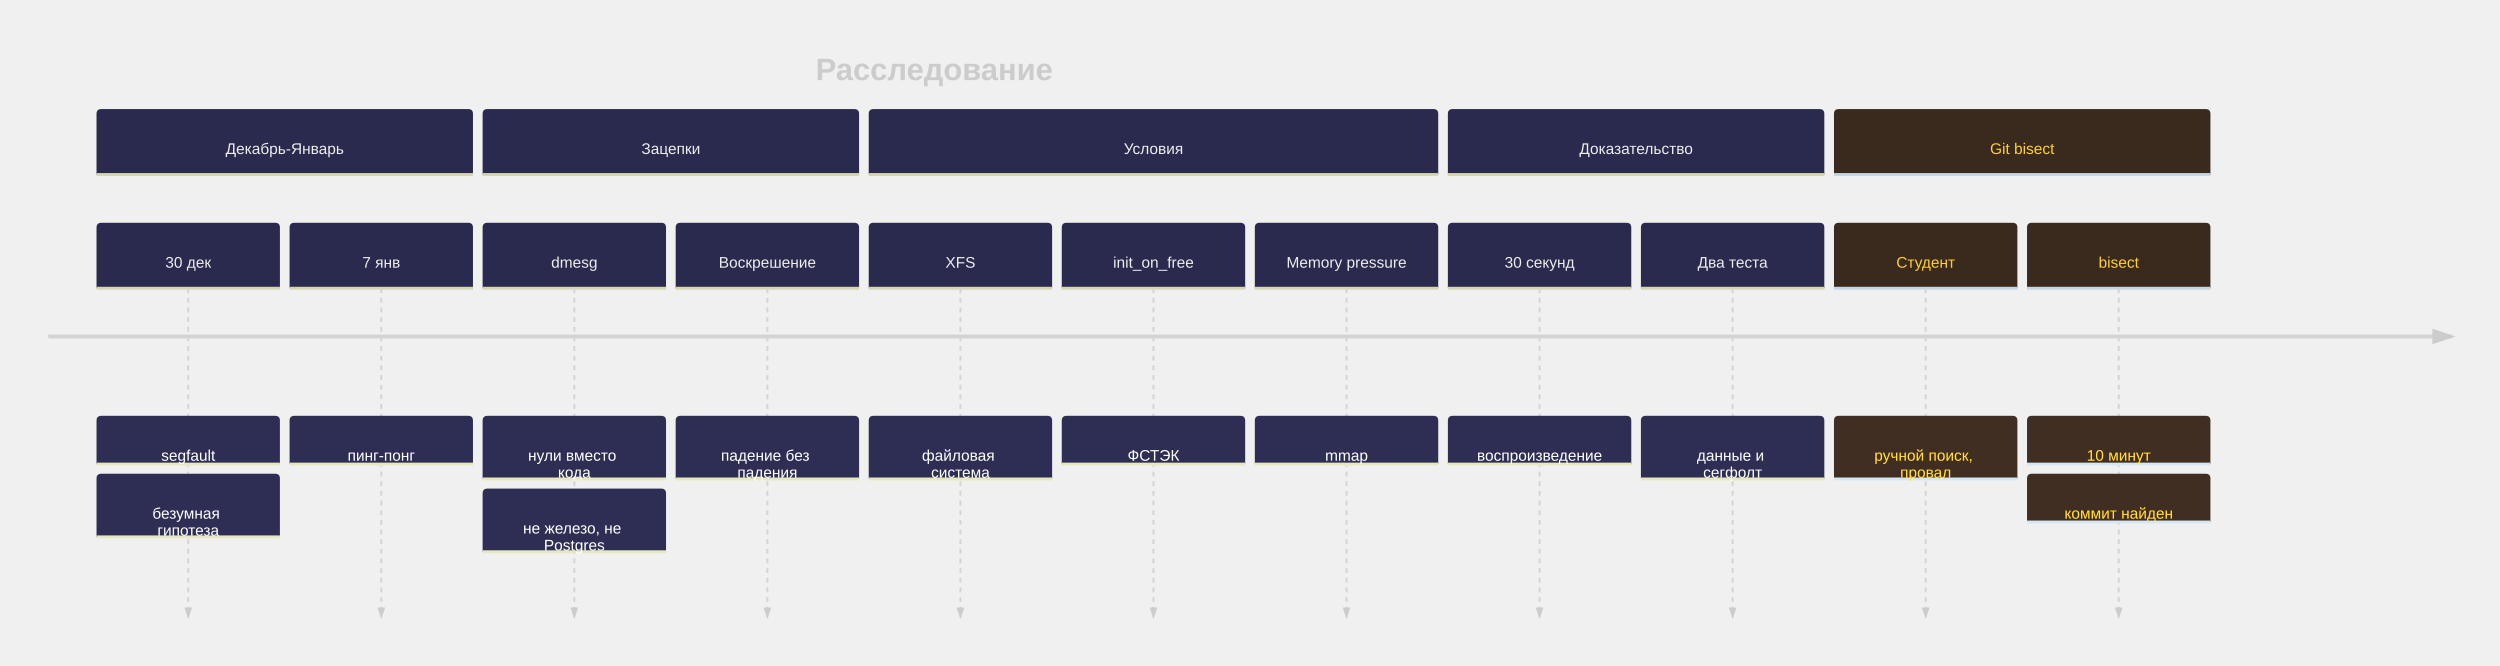
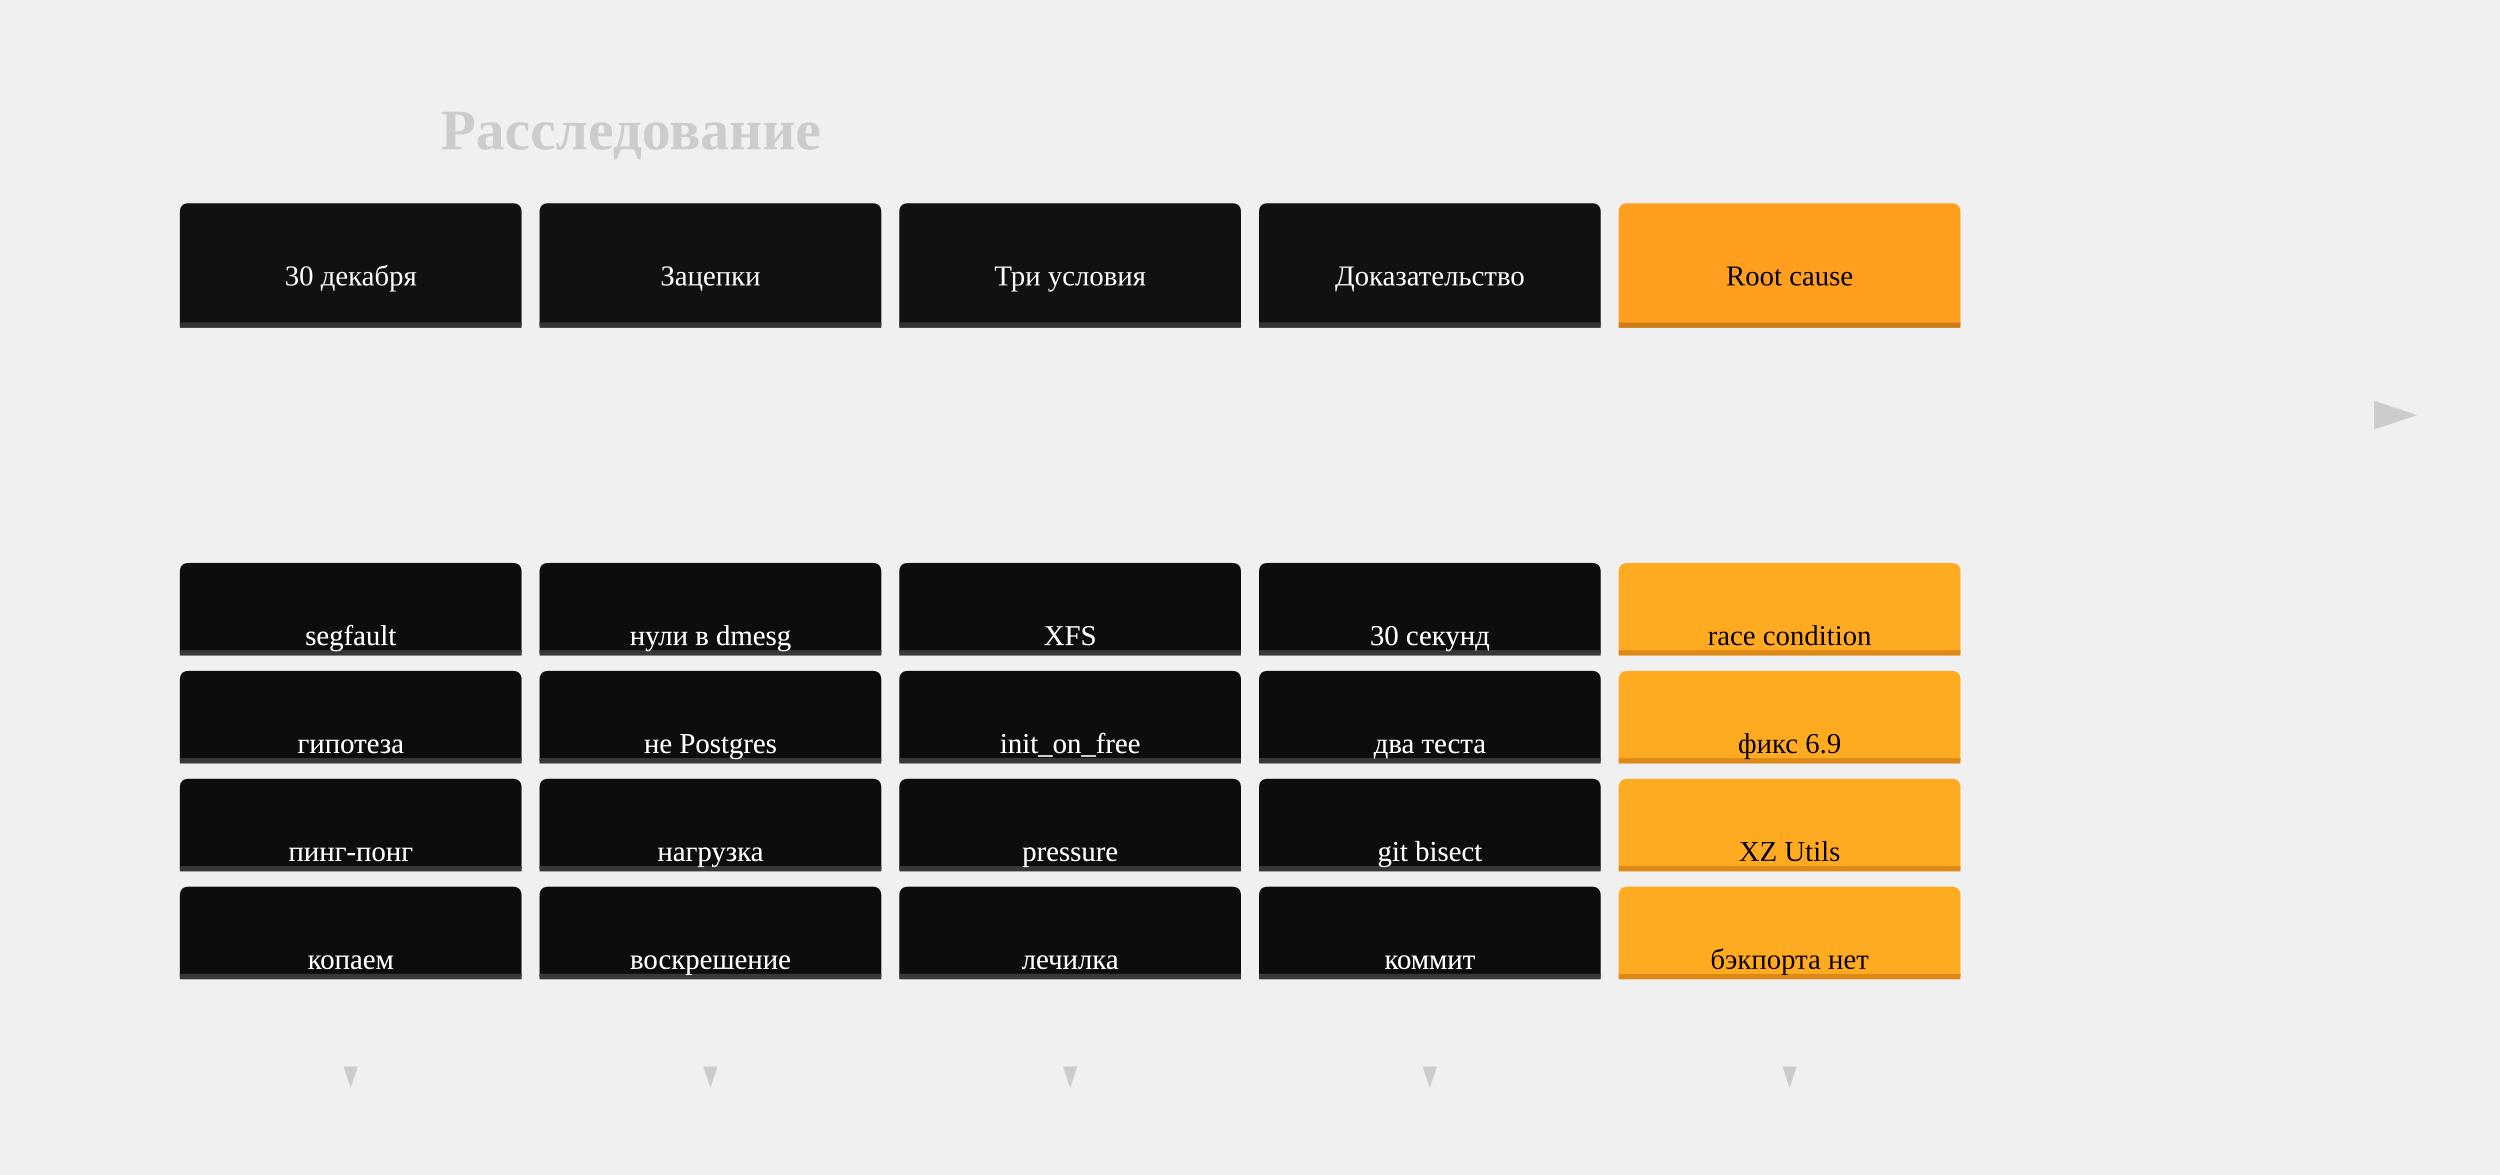
- <svg xmlns="http://www.w3.org/2000/svg" id="my-svg" width="100%" style="max-width: 2590px; background-color: transparent;" viewBox="100 -63 2590 689.4" role="graphics-document document" aria-roledescription="timeline">
-   <style>#my-svg{font-family:"trebuchet ms",verdana,arial,sans-serif;font-size:16px;fill:#ccc;}@keyframes edge-animation-frame{from{stroke-dashoffset:0;}}@keyframes dash{to{stroke-dashoffset:0;}}#my-svg .edge-animation-slow{stroke-dasharray:9,5!important;stroke-dashoffset:900;animation:dash 50s linear infinite;stroke-linecap:round;}#my-svg .edge-animation-fast{stroke-dasharray:9,5!important;stroke-dashoffset:900;animation:dash 20s linear infinite;stroke-linecap:round;}#my-svg .error-icon{fill:#a44141;}#my-svg .error-text{fill:#ddd;stroke:#ddd;}#my-svg .edge-thickness-normal{stroke-width:1px;}#my-svg .edge-thickness-thick{stroke-width:3.5px;}#my-svg .edge-pattern-solid{stroke-dasharray:0;}#my-svg .edge-thickness-invisible{stroke-width:0;fill:none;}#my-svg .edge-pattern-dashed{stroke-dasharray:3;}#my-svg .edge-pattern-dotted{stroke-dasharray:2;}#my-svg .marker{fill:lightgrey;stroke:lightgrey;}#my-svg .marker.cross{stroke:lightgrey;}#my-svg svg{font-family:"trebuchet ms",verdana,arial,sans-serif;font-size:16px;}#my-svg p{margin:0;}#my-svg .edge{stroke-width:3;}#my-svg .section--1 rect,#my-svg .section--1 path,#my-svg .section--1 circle,#my-svg .section--1 path{fill:#2a2a4e;}#my-svg .section--1 text{fill:#eee;}#my-svg .node-icon--1{font-size:40px;color:#eee;}#my-svg .section-edge--1{stroke:#2a2a4e;}#my-svg .edge-depth--1{stroke-width:17;}#my-svg .section--1 line{stroke:#d5d5b1;stroke-width:3;}#my-svg .lineWrapper line{stroke:#eee;}#my-svg .disabled,#my-svg .disabled circle,#my-svg .disabled text{fill:lightgray;}#my-svg .disabled text{fill:#efefef;}#my-svg .section-0 rect,#my-svg .section-0 path,#my-svg .section-0 circle,#my-svg .section-0 path{fill:#2a2a4e;}#my-svg .section-0 text{fill:#eee;}#my-svg .node-icon-0{font-size:40px;color:#eee;}#my-svg .section-edge-0{stroke:#2a2a4e;}#my-svg .edge-depth-0{stroke-width:14;}#my-svg .section-0 line{stroke:#d5d5b1;stroke-width:3;}#my-svg .lineWrapper line{stroke:#eee;}#my-svg .disabled,#my-svg .disabled circle,#my-svg .disabled text{fill:lightgray;}#my-svg .disabled text{fill:#efefef;}#my-svg .section-1 rect,#my-svg .section-1 path,#my-svg .section-1 circle,#my-svg .section-1 path{fill:#2a2a4e;}#my-svg .section-1 text{fill:#eee;}#my-svg .node-icon-1{font-size:40px;color:#eee;}#my-svg .section-edge-1{stroke:#2a2a4e;}#my-svg .edge-depth-1{stroke-width:11;}#my-svg .section-1 line{stroke:#d5d5b1;stroke-width:3;}#my-svg .lineWrapper line{stroke:#eee;}#my-svg .disabled,#my-svg .disabled circle,#my-svg .disabled text{fill:lightgray;}#my-svg .disabled text{fill:#efefef;}#my-svg .section-2 rect,#my-svg .section-2 path,#my-svg .section-2 circle,#my-svg .section-2 path{fill:#2a2a4e;}#my-svg .section-2 text{fill:#eee;}#my-svg .node-icon-2{font-size:40px;color:#eee;}#my-svg .section-edge-2{stroke:#2a2a4e;}#my-svg .edge-depth-2{stroke-width:8;}#my-svg .section-2 line{stroke:#d5d5b1;stroke-width:3;}#my-svg .lineWrapper line{stroke:#eee;}#my-svg .disabled,#my-svg .disabled circle,#my-svg .disabled text{fill:lightgray;}#my-svg .disabled text{fill:#efefef;}#my-svg .section-3 rect,#my-svg .section-3 path,#my-svg .section-3 circle,#my-svg .section-3 path{fill:#3a2a1e;}#my-svg .section-3 text{fill:#FFD02F;}#my-svg .node-icon-3{font-size:40px;color:#FFD02F;}#my-svg .section-edge-3{stroke:#3a2a1e;}#my-svg .edge-depth-3{stroke-width:5;}#my-svg .section-3 line{stroke:#c5d5e1;stroke-width:3;}#my-svg .lineWrapper line{stroke:#FFD02F;}#my-svg .disabled,#my-svg .disabled circle,#my-svg .disabled text{fill:lightgray;}#my-svg .disabled text{fill:#efefef;}#my-svg .section-4 rect,#my-svg .section-4 path,#my-svg .section-4 circle,#my-svg .section-4 path{fill:#6e0a0a;}#my-svg .section-4 text{fill:lightgrey;}#my-svg .node-icon-4{font-size:40px;color:lightgrey;}#my-svg .section-edge-4{stroke:#6e0a0a;}#my-svg .edge-depth-4{stroke-width:2;}#my-svg .section-4 line{stroke:#91f5f5;stroke-width:3;}#my-svg .lineWrapper line{stroke:lightgrey;}#my-svg .disabled,#my-svg .disabled circle,#my-svg .disabled text{fill:lightgray;}#my-svg .disabled text{fill:#efefef;}#my-svg .section-5 rect,#my-svg .section-5 path,#my-svg .section-5 circle,#my-svg .section-5 path{fill:#3b0048;}#my-svg .section-5 text{fill:lightgrey;}#my-svg .node-icon-5{font-size:40px;color:lightgrey;}#my-svg .section-edge-5{stroke:#3b0048;}#my-svg .edge-depth-5{stroke-width:-1;}#my-svg .section-5 line{stroke:#c4ffb7;stroke-width:3;}#my-svg .lineWrapper line{stroke:lightgrey;}#my-svg .disabled,#my-svg .disabled circle,#my-svg .disabled text{fill:lightgray;}#my-svg .disabled text{fill:#efefef;}#my-svg .section-6 rect,#my-svg .section-6 path,#my-svg .section-6 circle,#my-svg .section-6 path{fill:#995a01;}#my-svg .section-6 text{fill:lightgrey;}#my-svg .node-icon-6{font-size:40px;color:lightgrey;}#my-svg .section-edge-6{stroke:#995a01;}#my-svg .edge-depth-6{stroke-width:-4;}#my-svg .section-6 line{stroke:#66a5fe;stroke-width:3;}#my-svg .lineWrapper line{stroke:lightgrey;}#my-svg .disabled,#my-svg .disabled circle,#my-svg .disabled text{fill:lightgray;}#my-svg .disabled text{fill:#efefef;}#my-svg .section-7 rect,#my-svg .section-7 path,#my-svg .section-7 circle,#my-svg .section-7 path{fill:#154706;}#my-svg .section-7 text{fill:lightgrey;}#my-svg .node-icon-7{font-size:40px;color:lightgrey;}#my-svg .section-edge-7{stroke:#154706;}#my-svg .edge-depth-7{stroke-width:-7;}#my-svg .section-7 line{stroke:#eab8f9;stroke-width:3;}#my-svg .lineWrapper line{stroke:lightgrey;}#my-svg .disabled,#my-svg .disabled circle,#my-svg .disabled text{fill:lightgray;}#my-svg .disabled text{fill:#efefef;}#my-svg .section-8 rect,#my-svg .section-8 path,#my-svg .section-8 circle,#my-svg .section-8 path{fill:#161722;}#my-svg .section-8 text{fill:lightgrey;}#my-svg .node-icon-8{font-size:40px;color:lightgrey;}#my-svg .section-edge-8{stroke:#161722;}#my-svg .edge-depth-8{stroke-width:-10;}#my-svg .section-8 line{stroke:#e9e8dd;stroke-width:3;}#my-svg .lineWrapper line{stroke:lightgrey;}#my-svg .disabled,#my-svg .disabled circle,#my-svg .disabled text{fill:lightgray;}#my-svg .disabled text{fill:#efefef;}#my-svg .section-9 rect,#my-svg .section-9 path,#my-svg .section-9 circle,#my-svg .section-9 path{fill:#00296f;}#my-svg .section-9 text{fill:lightgrey;}#my-svg .node-icon-9{font-size:40px;color:lightgrey;}#my-svg .section-edge-9{stroke:#00296f;}#my-svg .edge-depth-9{stroke-width:-13;}#my-svg .section-9 line{stroke:#ffd690;stroke-width:3;}#my-svg .lineWrapper line{stroke:lightgrey;}#my-svg .disabled,#my-svg .disabled circle,#my-svg .disabled text{fill:lightgray;}#my-svg .disabled text{fill:#efefef;}#my-svg .section-10 rect,#my-svg .section-10 path,#my-svg .section-10 circle,#my-svg .section-10 path{fill:#01629c;}#my-svg .section-10 text{fill:lightgrey;}#my-svg .node-icon-10{font-size:40px;color:lightgrey;}#my-svg .section-edge-10{stroke:#01629c;}#my-svg .edge-depth-10{stroke-width:-16;}#my-svg .section-10 line{stroke:#fe9d63;stroke-width:3;}#my-svg .lineWrapper line{stroke:lightgrey;}#my-svg .disabled,#my-svg .disabled circle,#my-svg .disabled text{fill:lightgray;}#my-svg .disabled text{fill:#efefef;}#my-svg .section-root rect,#my-svg .section-root path,#my-svg .section-root circle{fill:hsl(180, 1.587%, 48.353%);}#my-svg .section-root text{fill:#2c2c2c;}#my-svg .icon-container{height:100%;display:flex;justify-content:center;align-items:center;}#my-svg .edge{fill:none;}#my-svg .eventWrapper{filter:brightness(120%);}#my-svg :root{--mermaid-font-family:"trebuchet ms",verdana,arial,sans-serif;}</style>
+ <svg xmlns="http://www.w3.org/2000/svg" id="my-svg" width="100%" style="max-width: 1390px; background-color: transparent;" viewBox="100 -63 1390 653" role="graphics-document document" aria-roledescription="timeline">
+   <style>#my-svg{font-size:16px;fill:#ccc;}@keyframes edge-animation-frame{from{stroke-dashoffset:0;}}@keyframes dash{to{stroke-dashoffset:0;}}#my-svg .edge-animation-slow{stroke-dasharray:9,5!important;stroke-dashoffset:900;animation:dash 50s linear infinite;stroke-linecap:round;}#my-svg .edge-animation-fast{stroke-dasharray:9,5!important;stroke-dashoffset:900;animation:dash 20s linear infinite;stroke-linecap:round;}#my-svg .error-icon{fill:#a44141;}#my-svg .error-text{fill:#ddd;stroke:#ddd;}#my-svg .edge-thickness-normal{stroke-width:1px;}#my-svg .edge-thickness-thick{stroke-width:3.5px;}#my-svg .edge-pattern-solid{stroke-dasharray:0;}#my-svg .edge-thickness-invisible{stroke-width:0;fill:none;}#my-svg .edge-pattern-dashed{stroke-dasharray:3;}#my-svg .edge-pattern-dotted{stroke-dasharray:2;}#my-svg .marker{fill:#333;stroke:#333;}#my-svg .marker.cross{stroke:#333;}#my-svg svg{font-size:16px;}#my-svg p{margin:0;}#my-svg .edge{stroke-width:3;}#my-svg .section--1 rect,#my-svg .section--1 path,#my-svg .section--1 circle,#my-svg .section--1 path{fill:#111111;}#my-svg .section--1 text{fill:#fff;}#my-svg .node-icon--1{font-size:40px;color:#fff;}#my-svg .section-edge--1{stroke:#111111;}#my-svg .edge-depth--1{stroke-width:17;}#my-svg .section--1 line{stroke:#333;stroke-width:3;}#my-svg .lineWrapper line{stroke:#fff;}#my-svg .disabled,#my-svg .disabled circle,#my-svg .disabled text{fill:lightgray;}#my-svg .disabled text{fill:#efefef;}#my-svg .section-0 rect,#my-svg .section-0 path,#my-svg .section-0 circle,#my-svg .section-0 path{fill:#111111;}#my-svg .section-0 text{fill:#fff;}#my-svg .node-icon-0{font-size:40px;color:#fff;}#my-svg .section-edge-0{stroke:#111111;}#my-svg .edge-depth-0{stroke-width:14;}#my-svg .section-0 line{stroke:#333;stroke-width:3;}#my-svg .lineWrapper line{stroke:#fff;}#my-svg .disabled,#my-svg .disabled circle,#my-svg .disabled text{fill:lightgray;}#my-svg .disabled text{fill:#efefef;}#my-svg .section-1 rect,#my-svg .section-1 path,#my-svg .section-1 circle,#my-svg .section-1 path{fill:#111111;}#my-svg .section-1 text{fill:#fff;}#my-svg .node-icon-1{font-size:40px;color:#fff;}#my-svg .section-edge-1{stroke:#111111;}#my-svg .edge-depth-1{stroke-width:11;}#my-svg .section-1 line{stroke:#333;stroke-width:3;}#my-svg .lineWrapper line{stroke:#fff;}#my-svg .disabled,#my-svg .disabled circle,#my-svg .disabled text{fill:lightgray;}#my-svg .disabled text{fill:#efefef;}#my-svg .section-2 rect,#my-svg .section-2 path,#my-svg .section-2 circle,#my-svg .section-2 path{fill:#111111;}#my-svg .section-2 text{fill:#fff;}#my-svg .node-icon-2{font-size:40px;color:#fff;}#my-svg .section-edge-2{stroke:#111111;}#my-svg .edge-depth-2{stroke-width:8;}#my-svg .section-2 line{stroke:#333;stroke-width:3;}#my-svg .lineWrapper line{stroke:#fff;}#my-svg .disabled,#my-svg .disabled circle,#my-svg .disabled text{fill:lightgray;}#my-svg .disabled text{fill:#efefef;}#my-svg .section-3 rect,#my-svg .section-3 path,#my-svg .section-3 circle,#my-svg .section-3 path{fill:#ff9e1f;}#my-svg .section-3 text{fill:#000;}#my-svg .node-icon-3{font-size:40px;color:#000;}#my-svg .section-edge-3{stroke:#ff9e1f;}#my-svg .edge-depth-3{stroke-width:5;}#my-svg .section-3 line{stroke:#cc7e19;stroke-width:3;}#my-svg .lineWrapper line{stroke:#000;}#my-svg .disabled,#my-svg .disabled circle,#my-svg .disabled text{fill:lightgray;}#my-svg .disabled text{fill:#efefef;}#my-svg .section-4 rect,#my-svg .section-4 path,#my-svg .section-4 circle,#my-svg .section-4 path{fill:transparent;}#my-svg .section-4 text{fill:transparent;}#my-svg .node-icon-4{font-size:40px;color:transparent;}#my-svg .section-edge-4{stroke:transparent;}#my-svg .edge-depth-4{stroke-width:2;}#my-svg .section-4 line{stroke:rgba(255, 255, 255, 0);stroke-width:3;}#my-svg .lineWrapper line{stroke:transparent;}#my-svg .disabled,#my-svg .disabled circle,#my-svg .disabled text{fill:lightgray;}#my-svg .disabled text{fill:#efefef;}#my-svg .section-5 rect,#my-svg .section-5 path,#my-svg .section-5 circle,#my-svg .section-5 path{fill:transparent;}#my-svg .section-5 text{fill:transparent;}#my-svg .node-icon-5{font-size:40px;color:transparent;}#my-svg .section-edge-5{stroke:transparent;}#my-svg .edge-depth-5{stroke-width:-1;}#my-svg .section-5 line{stroke:rgba(255, 255, 255, 0);stroke-width:3;}#my-svg .lineWrapper line{stroke:transparent;}#my-svg .disabled,#my-svg .disabled circle,#my-svg .disabled text{fill:lightgray;}#my-svg .disabled text{fill:#efefef;}#my-svg .section-6 rect,#my-svg .section-6 path,#my-svg .section-6 circle,#my-svg .section-6 path{fill:transparent;}#my-svg .section-6 text{fill:transparent;}#my-svg .node-icon-6{font-size:40px;color:transparent;}#my-svg .section-edge-6{stroke:transparent;}#my-svg .edge-depth-6{stroke-width:-4;}#my-svg .section-6 line{stroke:rgba(255, 255, 255, 0);stroke-width:3;}#my-svg .lineWrapper line{stroke:transparent;}#my-svg .disabled,#my-svg .disabled circle,#my-svg .disabled text{fill:lightgray;}#my-svg .disabled text{fill:#efefef;}#my-svg .section-7 rect,#my-svg .section-7 path,#my-svg .section-7 circle,#my-svg .section-7 path{fill:transparent;}#my-svg .section-7 text{fill:transparent;}#my-svg .node-icon-7{font-size:40px;color:transparent;}#my-svg .section-edge-7{stroke:transparent;}#my-svg .edge-depth-7{stroke-width:-7;}#my-svg .section-7 line{stroke:rgba(255, 255, 255, 0);stroke-width:3;}#my-svg .lineWrapper line{stroke:transparent;}#my-svg .disabled,#my-svg .disabled circle,#my-svg .disabled text{fill:lightgray;}#my-svg .disabled text{fill:#efefef;}#my-svg .section-8 rect,#my-svg .section-8 path,#my-svg .section-8 circle,#my-svg .section-8 path{fill:transparent;}#my-svg .section-8 text{fill:transparent;}#my-svg .node-icon-8{font-size:40px;color:transparent;}#my-svg .section-edge-8{stroke:transparent;}#my-svg .edge-depth-8{stroke-width:-10;}#my-svg .section-8 line{stroke:rgba(255, 255, 255, 0);stroke-width:3;}#my-svg .lineWrapper line{stroke:transparent;}#my-svg .disabled,#my-svg .disabled circle,#my-svg .disabled text{fill:lightgray;}#my-svg .disabled text{fill:#efefef;}#my-svg .section-9 rect,#my-svg .section-9 path,#my-svg .section-9 circle,#my-svg .section-9 path{fill:transparent;}#my-svg .section-9 text{fill:transparent;}#my-svg .node-icon-9{font-size:40px;color:transparent;}#my-svg .section-edge-9{stroke:transparent;}#my-svg .edge-depth-9{stroke-width:-13;}#my-svg .section-9 line{stroke:rgba(255, 255, 255, 0);stroke-width:3;}#my-svg .lineWrapper line{stroke:transparent;}#my-svg .disabled,#my-svg .disabled circle,#my-svg .disabled text{fill:lightgray;}#my-svg .disabled text{fill:#efefef;}#my-svg .section-10 rect,#my-svg .section-10 path,#my-svg .section-10 circle,#my-svg .section-10 path{fill:transparent;}#my-svg .section-10 text{fill:transparent;}#my-svg .node-icon-10{font-size:40px;color:transparent;}#my-svg .section-edge-10{stroke:transparent;}#my-svg .edge-depth-10{stroke-width:-16;}#my-svg .section-10 line{stroke:rgba(255, 255, 255, 0);stroke-width:3;}#my-svg .lineWrapper line{stroke:transparent;}#my-svg .disabled,#my-svg .disabled circle,#my-svg .disabled text{fill:lightgray;}#my-svg .disabled text{fill:#efefef;}#my-svg .section-root rect,#my-svg .section-root path,#my-svg .section-root circle{fill:hsl(180, 1.587%, 48.353%);}#my-svg .section-root text{fill:#2c2c2c;}#my-svg .icon-container{height:100%;display:flex;justify-content:center;align-items:center;}#my-svg .edge{fill:none;}#my-svg .eventWrapper{filter:brightness(120%);}#my-svg :root{--mermaid-font-family:"trebuchet ms",verdana,arial,sans-serif;}</style>
  <g />
  <g />
  <defs>
    <marker id="arrowhead" refX="5" refY="2" markerWidth="6" markerHeight="4" orient="auto">
      <path d="M 0,0 V 4 L6,2 Z" />
    </marker>
  </defs>
-   <g transform="translate(200, 50)">
-     <g class="timeline-node section--1">
-       <g>
-         <path id="node-undefined" class="node-bkg node-undefined" d="M0 62.8 v-57.8 q0,-5 5,-5 h380 q5,0 5,5 v62.8 H0 Z" />
-         <line class="node-line--1" x1="0" y1="67.8" x2="390" y2="67.8" />
-       </g>
-       <g transform="translate(195, 10)">
-         <text dy="1em" alignment-baseline="middle" dominant-baseline="middle" text-anchor="middle">
-           <tspan x="0" dy="1em">Декабрь-Январь</tspan>
-         </text>
-       </g>
-     </g>
-   </g>
-   <g class="taskWrapper" transform="translate(200, 167.8)">
+   <g class="taskWrapper" transform="translate(200, 50)">
    <g class="timeline-node section--1">
      <g>
        <path id="node-undefined" class="node-bkg node-undefined" d="M0 62.8 v-57.8 q0,-5 5,-5 h180 q5,0 5,5 v62.8 H0 Z" />
        <line class="node-line--1" x1="0" y1="67.8" x2="190" y2="67.8" />
      </g>
      <g transform="translate(95, 10)">
        <text dy="1em" alignment-baseline="middle" dominant-baseline="middle" text-anchor="middle">
-           <tspan x="0" dy="1em">30   дек</tspan>
-         </text>
-       </g>
-     </g>
-   </g>
-   <g class="lineWrapper">
-     <line x1="295" y1="235.6" x2="295" y2="576.4" stroke-width="2" stroke="black" marker-end="url(#arrowhead)" stroke-dasharray="5,5" />
-   </g>
-   <g class="eventWrapper" transform="translate(200, 367.8)">
+           <tspan x="0" dy="1em">30   декабря</tspan>
+         </text>
+       </g>
+     </g>
+   </g>
+   <g class="lineWrapper">
+     <line x1="295" y1="117.8" x2="295" y2="540" stroke-width="2" stroke="black" marker-end="url(#arrowhead)" stroke-dasharray="5,5" />
+   </g>
+   <g class="eventWrapper" transform="translate(200, 250)">
    <g class="timeline-node section--1">
      <g>
        <path id="node-undefined" class="node-bkg node-undefined" d="M0 45 v-40 q0,-5 5,-5 h180 q5,0 5,5 v45 H0 Z" />
        <line class="node-line--1" x1="0" y1="50" x2="190" y2="50" />
      </g>
      <g transform="translate(95, 10)">
        <text dy="1em" alignment-baseline="middle" dominant-baseline="middle" text-anchor="middle">
          <tspan x="0" dy="1em">segfault</tspan>
        </text>
      </g>
    </g>
  </g>
-   <g class="eventWrapper" transform="translate(200, 427.8)">
-     <g class="timeline-node section--1">
-       <g>
-         <path id="node-undefined" class="node-bkg node-undefined" d="M0 60.4 v-55.4 q0,-5 5,-5 h180 q5,0 5,5 v60.4 H0 Z" />
-         <line class="node-line--1" x1="0" y1="65.4" x2="190" y2="65.4" />
-       </g>
-       <g transform="translate(95, 10)">
-         <text dy="1em" alignment-baseline="middle" dominant-baseline="middle" text-anchor="middle">
-           <tspan x="0" dy="1em">безумная</tspan>
-           <tspan x="0" dy="1.1em">гипотеза</tspan>
-         </text>
-       </g>
-     </g>
-   </g>
-   <g class="taskWrapper" transform="translate(400, 167.8)">
-     <g class="timeline-node section--1">
-       <g>
-         <path id="node-undefined" class="node-bkg node-undefined" d="M0 62.8 v-57.8 q0,-5 5,-5 h180 q5,0 5,5 v62.8 H0 Z" />
-         <line class="node-line--1" x1="0" y1="67.8" x2="190" y2="67.8" />
-       </g>
-       <g transform="translate(95, 10)">
-         <text dy="1em" alignment-baseline="middle" dominant-baseline="middle" text-anchor="middle">
-           <tspan x="0" dy="1em">7   янв</tspan>
-         </text>
-       </g>
-     </g>
-   </g>
-   <g class="lineWrapper">
-     <line x1="495" y1="235.6" x2="495" y2="576.4" stroke-width="2" stroke="black" marker-end="url(#arrowhead)" stroke-dasharray="5,5" />
-   </g>
-   <g class="eventWrapper" transform="translate(400, 367.8)">
+   <g class="eventWrapper" transform="translate(200, 310)">
    <g class="timeline-node section--1">
      <g>
        <path id="node-undefined" class="node-bkg node-undefined" d="M0 45 v-40 q0,-5 5,-5 h180 q5,0 5,5 v45 H0 Z" />
        <line class="node-line--1" x1="0" y1="50" x2="190" y2="50" />
      </g>
      <g transform="translate(95, 10)">
        <text dy="1em" alignment-baseline="middle" dominant-baseline="middle" text-anchor="middle">
+           <tspan x="0" dy="1em">гипотеза</tspan>
+         </text>
+       </g>
+     </g>
+   </g>
+   <g class="eventWrapper" transform="translate(200, 370)">
+     <g class="timeline-node section--1">
+       <g>
+         <path id="node-undefined" class="node-bkg node-undefined" d="M0 45 v-40 q0,-5 5,-5 h180 q5,0 5,5 v45 H0 Z" />
+         <line class="node-line--1" x1="0" y1="50" x2="190" y2="50" />
+       </g>
+       <g transform="translate(95, 10)">
+         <text dy="1em" alignment-baseline="middle" dominant-baseline="middle" text-anchor="middle">
          <tspan x="0" dy="1em">пинг-понг</tspan>
        </text>
      </g>
    </g>
  </g>
-   <g transform="translate(600, 50)">
-     <g class="timeline-node section-0">
-       <g>
-         <path id="node-undefined" class="node-bkg node-undefined" d="M0 62.8 v-57.8 q0,-5 5,-5 h380 q5,0 5,5 v62.8 H0 Z" />
-         <line class="node-line-0" x1="0" y1="67.8" x2="390" y2="67.8" />
-       </g>
-       <g transform="translate(195, 10)">
+   <g class="eventWrapper" transform="translate(200, 430)">
+     <g class="timeline-node section--1">
+       <g>
+         <path id="node-undefined" class="node-bkg node-undefined" d="M0 45 v-40 q0,-5 5,-5 h180 q5,0 5,5 v45 H0 Z" />
+         <line class="node-line--1" x1="0" y1="50" x2="190" y2="50" />
+       </g>
+       <g transform="translate(95, 10)">
+         <text dy="1em" alignment-baseline="middle" dominant-baseline="middle" text-anchor="middle">
+           <tspan x="0" dy="1em">копаем</tspan>
+         </text>
+       </g>
+     </g>
+   </g>
+   <g class="taskWrapper" transform="translate(400, 50)">
+     <g class="timeline-node section-0">
+       <g>
+         <path id="node-undefined" class="node-bkg node-undefined" d="M0 62.8 v-57.8 q0,-5 5,-5 h180 q5,0 5,5 v62.8 H0 Z" />
+         <line class="node-line-0" x1="0" y1="67.8" x2="190" y2="67.8" />
+       </g>
+       <g transform="translate(95, 10)">
        <text dy="1em" alignment-baseline="middle" dominant-baseline="middle" text-anchor="middle">
          <tspan x="0" dy="1em">Зацепки</tspan>
        </text>
      </g>
    </g>
  </g>
-   <g class="taskWrapper" transform="translate(600, 167.8)">
-     <g class="timeline-node section-0">
-       <g>
-         <path id="node-undefined" class="node-bkg node-undefined" d="M0 62.8 v-57.8 q0,-5 5,-5 h180 q5,0 5,5 v62.8 H0 Z" />
-         <line class="node-line-0" x1="0" y1="67.8" x2="190" y2="67.8" />
-       </g>
-       <g transform="translate(95, 10)">
-         <text dy="1em" alignment-baseline="middle" dominant-baseline="middle" text-anchor="middle">
-           <tspan x="0" dy="1em">dmesg</tspan>
-         </text>
-       </g>
-     </g>
-   </g>
-   <g class="lineWrapper">
-     <line x1="695" y1="235.6" x2="695" y2="576.4" stroke-width="2" stroke="black" marker-end="url(#arrowhead)" stroke-dasharray="5,5" />
-   </g>
-   <g class="eventWrapper" transform="translate(600, 367.8)">
-     <g class="timeline-node section-0">
-       <g>
-         <path id="node-undefined" class="node-bkg node-undefined" d="M0 60.4 v-55.4 q0,-5 5,-5 h180 q5,0 5,5 v60.4 H0 Z" />
-         <line class="node-line-0" x1="0" y1="65.4" x2="190" y2="65.4" />
-       </g>
-       <g transform="translate(95, 10)">
-         <text dy="1em" alignment-baseline="middle" dominant-baseline="middle" text-anchor="middle">
-           <tspan x="0" dy="1em">нули   вместо</tspan>
-           <tspan x="0" dy="1.1em">кода</tspan>
-         </text>
-       </g>
-     </g>
-   </g>
-   <g class="eventWrapper" transform="translate(600, 443.2)">
-     <g class="timeline-node section-0">
-       <g>
-         <path id="node-undefined" class="node-bkg node-undefined" d="M0 60.4 v-55.4 q0,-5 5,-5 h180 q5,0 5,5 v60.4 H0 Z" />
-         <line class="node-line-0" x1="0" y1="65.4" x2="190" y2="65.4" />
-       </g>
-       <g transform="translate(95, 10)">
-         <text dy="1em" alignment-baseline="middle" dominant-baseline="middle" text-anchor="middle">
-           <tspan x="0" dy="1em">не   железо,   не</tspan>
-           <tspan x="0" dy="1.1em">Postgres</tspan>
-         </text>
-       </g>
-     </g>
-   </g>
-   <g class="taskWrapper" transform="translate(800, 167.8)">
-     <g class="timeline-node section-0">
-       <g>
-         <path id="node-undefined" class="node-bkg node-undefined" d="M0 62.8 v-57.8 q0,-5 5,-5 h180 q5,0 5,5 v62.8 H0 Z" />
-         <line class="node-line-0" x1="0" y1="67.8" x2="190" y2="67.8" />
-       </g>
-       <g transform="translate(95, 10)">
-         <text dy="1em" alignment-baseline="middle" dominant-baseline="middle" text-anchor="middle">
-           <tspan x="0" dy="1em">Воскрешение</tspan>
-         </text>
-       </g>
-     </g>
-   </g>
-   <g class="lineWrapper">
-     <line x1="895" y1="235.6" x2="895" y2="576.4" stroke-width="2" stroke="black" marker-end="url(#arrowhead)" stroke-dasharray="5,5" />
-   </g>
-   <g class="eventWrapper" transform="translate(800, 367.8)">
-     <g class="timeline-node section-0">
-       <g>
-         <path id="node-undefined" class="node-bkg node-undefined" d="M0 60.4 v-55.4 q0,-5 5,-5 h180 q5,0 5,5 v60.4 H0 Z" />
-         <line class="node-line-0" x1="0" y1="65.4" x2="190" y2="65.4" />
-       </g>
-       <g transform="translate(95, 10)">
-         <text dy="1em" alignment-baseline="middle" dominant-baseline="middle" text-anchor="middle">
-           <tspan x="0" dy="1em">падение   без</tspan>
-           <tspan x="0" dy="1.1em">падения</tspan>
-         </text>
-       </g>
-     </g>
-   </g>
-   <g transform="translate(1000, 50)">
-     <g class="timeline-node section-1">
-       <g>
-         <path id="node-undefined" class="node-bkg node-undefined" d="M0 62.8 v-57.8 q0,-5 5,-5 h580 q5,0 5,5 v62.8 H0 Z" />
-         <line class="node-line-1" x1="0" y1="67.8" x2="590" y2="67.8" />
-       </g>
-       <g transform="translate(295, 10)">
-         <text dy="1em" alignment-baseline="middle" dominant-baseline="middle" text-anchor="middle">
-           <tspan x="0" dy="1em">Условия</tspan>
-         </text>
-       </g>
-     </g>
-   </g>
-   <g class="taskWrapper" transform="translate(1000, 167.8)">
+   <g class="lineWrapper">
+     <line x1="495" y1="117.8" x2="495" y2="540" stroke-width="2" stroke="black" marker-end="url(#arrowhead)" stroke-dasharray="5,5" />
+   </g>
+   <g class="eventWrapper" transform="translate(400, 250)">
+     <g class="timeline-node section-0">
+       <g>
+         <path id="node-undefined" class="node-bkg node-undefined" d="M0 45 v-40 q0,-5 5,-5 h180 q5,0 5,5 v45 H0 Z" />
+         <line class="node-line-0" x1="0" y1="50" x2="190" y2="50" />
+       </g>
+       <g transform="translate(95, 10)">
+         <text dy="1em" alignment-baseline="middle" dominant-baseline="middle" text-anchor="middle">
+           <tspan x="0" dy="1em">нули   в   dmesg</tspan>
+         </text>
+       </g>
+     </g>
+   </g>
+   <g class="eventWrapper" transform="translate(400, 310)">
+     <g class="timeline-node section-0">
+       <g>
+         <path id="node-undefined" class="node-bkg node-undefined" d="M0 45 v-40 q0,-5 5,-5 h180 q5,0 5,5 v45 H0 Z" />
+         <line class="node-line-0" x1="0" y1="50" x2="190" y2="50" />
+       </g>
+       <g transform="translate(95, 10)">
+         <text dy="1em" alignment-baseline="middle" dominant-baseline="middle" text-anchor="middle">
+           <tspan x="0" dy="1em">не   Postgres</tspan>
+         </text>
+       </g>
+     </g>
+   </g>
+   <g class="eventWrapper" transform="translate(400, 370)">
+     <g class="timeline-node section-0">
+       <g>
+         <path id="node-undefined" class="node-bkg node-undefined" d="M0 45 v-40 q0,-5 5,-5 h180 q5,0 5,5 v45 H0 Z" />
+         <line class="node-line-0" x1="0" y1="50" x2="190" y2="50" />
+       </g>
+       <g transform="translate(95, 10)">
+         <text dy="1em" alignment-baseline="middle" dominant-baseline="middle" text-anchor="middle">
+           <tspan x="0" dy="1em">нагрузка</tspan>
+         </text>
+       </g>
+     </g>
+   </g>
+   <g class="eventWrapper" transform="translate(400, 430)">
+     <g class="timeline-node section-0">
+       <g>
+         <path id="node-undefined" class="node-bkg node-undefined" d="M0 45 v-40 q0,-5 5,-5 h180 q5,0 5,5 v45 H0 Z" />
+         <line class="node-line-0" x1="0" y1="50" x2="190" y2="50" />
+       </g>
+       <g transform="translate(95, 10)">
+         <text dy="1em" alignment-baseline="middle" dominant-baseline="middle" text-anchor="middle">
+           <tspan x="0" dy="1em">воскрешение</tspan>
+         </text>
+       </g>
+     </g>
+   </g>
+   <g class="taskWrapper" transform="translate(600, 50)">
    <g class="timeline-node section-1">
      <g>
        <path id="node-undefined" class="node-bkg node-undefined" d="M0 62.8 v-57.8 q0,-5 5,-5 h180 q5,0 5,5 v62.8 H0 Z" />
        <line class="node-line-1" x1="0" y1="67.8" x2="190" y2="67.8" />
      </g>
      <g transform="translate(95, 10)">
        <text dy="1em" alignment-baseline="middle" dominant-baseline="middle" text-anchor="middle">
+           <tspan x="0" dy="1em">Три   условия</tspan>
+         </text>
+       </g>
+     </g>
+   </g>
+   <g class="lineWrapper">
+     <line x1="695" y1="117.8" x2="695" y2="540" stroke-width="2" stroke="black" marker-end="url(#arrowhead)" stroke-dasharray="5,5" />
+   </g>
+   <g class="eventWrapper" transform="translate(600, 250)">
+     <g class="timeline-node section-1">
+       <g>
+         <path id="node-undefined" class="node-bkg node-undefined" d="M0 45 v-40 q0,-5 5,-5 h180 q5,0 5,5 v45 H0 Z" />
+         <line class="node-line-1" x1="0" y1="50" x2="190" y2="50" />
+       </g>
+       <g transform="translate(95, 10)">
+         <text dy="1em" alignment-baseline="middle" dominant-baseline="middle" text-anchor="middle">
          <tspan x="0" dy="1em">XFS</tspan>
        </text>
      </g>
    </g>
  </g>
-   <g class="lineWrapper">
-     <line x1="1095" y1="235.6" x2="1095" y2="576.4" stroke-width="2" stroke="black" marker-end="url(#arrowhead)" stroke-dasharray="5,5" />
-   </g>
-   <g class="eventWrapper" transform="translate(1000, 367.8)">
-     <g class="timeline-node section-1">
-       <g>
-         <path id="node-undefined" class="node-bkg node-undefined" d="M0 60.4 v-55.4 q0,-5 5,-5 h180 q5,0 5,5 v60.4 H0 Z" />
-         <line class="node-line-1" x1="0" y1="65.4" x2="190" y2="65.4" />
-       </g>
-       <g transform="translate(95, 10)">
-         <text dy="1em" alignment-baseline="middle" dominant-baseline="middle" text-anchor="middle">
-           <tspan x="0" dy="1em">файловая</tspan>
-           <tspan x="0" dy="1.1em">система</tspan>
-         </text>
-       </g>
-     </g>
-   </g>
-   <g class="taskWrapper" transform="translate(1200, 167.8)">
-     <g class="timeline-node section-1">
-       <g>
-         <path id="node-undefined" class="node-bkg node-undefined" d="M0 62.8 v-57.8 q0,-5 5,-5 h180 q5,0 5,5 v62.8 H0 Z" />
-         <line class="node-line-1" x1="0" y1="67.8" x2="190" y2="67.8" />
+   <g class="eventWrapper" transform="translate(600, 310)">
+     <g class="timeline-node section-1">
+       <g>
+         <path id="node-undefined" class="node-bkg node-undefined" d="M0 45 v-40 q0,-5 5,-5 h180 q5,0 5,5 v45 H0 Z" />
+         <line class="node-line-1" x1="0" y1="50" x2="190" y2="50" />
      </g>
      <g transform="translate(95, 10)">
        <text dy="1em" alignment-baseline="middle" dominant-baseline="middle" text-anchor="middle">
          <tspan x="0" dy="1em">init_on_free</tspan>
        </text>
      </g>
    </g>
  </g>
-   <g class="lineWrapper">
-     <line x1="1295" y1="235.6" x2="1295" y2="576.4" stroke-width="2" stroke="black" marker-end="url(#arrowhead)" stroke-dasharray="5,5" />
-   </g>
-   <g class="eventWrapper" transform="translate(1200, 367.8)">
+   <g class="eventWrapper" transform="translate(600, 370)">
    <g class="timeline-node section-1">
      <g>
        <path id="node-undefined" class="node-bkg node-undefined" d="M0 45 v-40 q0,-5 5,-5 h180 q5,0 5,5 v45 H0 Z" />
        <line class="node-line-1" x1="0" y1="50" x2="190" y2="50" />
      </g>
      <g transform="translate(95, 10)">
        <text dy="1em" alignment-baseline="middle" dominant-baseline="middle" text-anchor="middle">
-           <tspan x="0" dy="1em">ФСТЭК</tspan>
-         </text>
-       </g>
-     </g>
-   </g>
-   <g class="taskWrapper" transform="translate(1400, 167.8)">
-     <g class="timeline-node section-1">
-       <g>
-         <path id="node-undefined" class="node-bkg node-undefined" d="M0 62.8 v-57.8 q0,-5 5,-5 h180 q5,0 5,5 v62.8 H0 Z" />
-         <line class="node-line-1" x1="0" y1="67.8" x2="190" y2="67.8" />
-       </g>
-       <g transform="translate(95, 10)">
-         <text dy="1em" alignment-baseline="middle" dominant-baseline="middle" text-anchor="middle">
-           <tspan x="0" dy="1em">Memory   pressure</tspan>
-         </text>
-       </g>
-     </g>
-   </g>
-   <g class="lineWrapper">
-     <line x1="1495" y1="235.6" x2="1495" y2="576.4" stroke-width="2" stroke="black" marker-end="url(#arrowhead)" stroke-dasharray="5,5" />
-   </g>
-   <g class="eventWrapper" transform="translate(1400, 367.8)">
+           <tspan x="0" dy="1em">pressure</tspan>
+         </text>
+       </g>
+     </g>
+   </g>
+   <g class="eventWrapper" transform="translate(600, 430)">
    <g class="timeline-node section-1">
      <g>
        <path id="node-undefined" class="node-bkg node-undefined" d="M0 45 v-40 q0,-5 5,-5 h180 q5,0 5,5 v45 H0 Z" />
        <line class="node-line-1" x1="0" y1="50" x2="190" y2="50" />
      </g>
      <g transform="translate(95, 10)">
        <text dy="1em" alignment-baseline="middle" dominant-baseline="middle" text-anchor="middle">
-           <tspan x="0" dy="1em">mmap</tspan>
-         </text>
-       </g>
-     </g>
-   </g>
-   <g transform="translate(1600, 50)">
-     <g class="timeline-node section-2">
-       <g>
-         <path id="node-undefined" class="node-bkg node-undefined" d="M0 62.8 v-57.8 q0,-5 5,-5 h380 q5,0 5,5 v62.8 H0 Z" />
-         <line class="node-line-2" x1="0" y1="67.8" x2="390" y2="67.8" />
-       </g>
-       <g transform="translate(195, 10)">
+           <tspan x="0" dy="1em">лечилка</tspan>
+         </text>
+       </g>
+     </g>
+   </g>
+   <g class="taskWrapper" transform="translate(800, 50)">
+     <g class="timeline-node section-2">
+       <g>
+         <path id="node-undefined" class="node-bkg node-undefined" d="M0 62.8 v-57.8 q0,-5 5,-5 h180 q5,0 5,5 v62.8 H0 Z" />
+         <line class="node-line-2" x1="0" y1="67.8" x2="190" y2="67.8" />
+       </g>
+       <g transform="translate(95, 10)">
        <text dy="1em" alignment-baseline="middle" dominant-baseline="middle" text-anchor="middle">
          <tspan x="0" dy="1em">Доказательство</tspan>
        </text>
      </g>
    </g>
  </g>
-   <g class="taskWrapper" transform="translate(1600, 167.8)">
-     <g class="timeline-node section-2">
-       <g>
-         <path id="node-undefined" class="node-bkg node-undefined" d="M0 62.8 v-57.8 q0,-5 5,-5 h180 q5,0 5,5 v62.8 H0 Z" />
-         <line class="node-line-2" x1="0" y1="67.8" x2="190" y2="67.8" />
+   <g class="lineWrapper">
+     <line x1="895" y1="117.8" x2="895" y2="540" stroke-width="2" stroke="black" marker-end="url(#arrowhead)" stroke-dasharray="5,5" />
+   </g>
+   <g class="eventWrapper" transform="translate(800, 250)">
+     <g class="timeline-node section-2">
+       <g>
+         <path id="node-undefined" class="node-bkg node-undefined" d="M0 45 v-40 q0,-5 5,-5 h180 q5,0 5,5 v45 H0 Z" />
+         <line class="node-line-2" x1="0" y1="50" x2="190" y2="50" />
      </g>
      <g transform="translate(95, 10)">
        <text dy="1em" alignment-baseline="middle" dominant-baseline="middle" text-anchor="middle">
          <tspan x="0" dy="1em">30   секунд</tspan>
        </text>
      </g>
    </g>
  </g>
-   <g class="lineWrapper">
-     <line x1="1695" y1="235.6" x2="1695" y2="576.4" stroke-width="2" stroke="black" marker-end="url(#arrowhead)" stroke-dasharray="5,5" />
-   </g>
-   <g class="eventWrapper" transform="translate(1600, 367.8)">
+   <g class="eventWrapper" transform="translate(800, 310)">
    <g class="timeline-node section-2">
      <g>
        <path id="node-undefined" class="node-bkg node-undefined" d="M0 45 v-40 q0,-5 5,-5 h180 q5,0 5,5 v45 H0 Z" />
        <line class="node-line-2" x1="0" y1="50" x2="190" y2="50" />
      </g>
      <g transform="translate(95, 10)">
        <text dy="1em" alignment-baseline="middle" dominant-baseline="middle" text-anchor="middle">
-           <tspan x="0" dy="1em">воспроизведение</tspan>
-         </text>
-       </g>
-     </g>
-   </g>
-   <g class="taskWrapper" transform="translate(1800, 167.8)">
-     <g class="timeline-node section-2">
-       <g>
-         <path id="node-undefined" class="node-bkg node-undefined" d="M0 62.8 v-57.8 q0,-5 5,-5 h180 q5,0 5,5 v62.8 H0 Z" />
-         <line class="node-line-2" x1="0" y1="67.8" x2="190" y2="67.8" />
-       </g>
-       <g transform="translate(95, 10)">
-         <text dy="1em" alignment-baseline="middle" dominant-baseline="middle" text-anchor="middle">
-           <tspan x="0" dy="1em">Два   теста</tspan>
-         </text>
-       </g>
-     </g>
-   </g>
-   <g class="lineWrapper">
-     <line x1="1895" y1="235.6" x2="1895" y2="576.4" stroke-width="2" stroke="black" marker-end="url(#arrowhead)" stroke-dasharray="5,5" />
-   </g>
-   <g class="eventWrapper" transform="translate(1800, 367.8)">
-     <g class="timeline-node section-2">
-       <g>
-         <path id="node-undefined" class="node-bkg node-undefined" d="M0 60.4 v-55.4 q0,-5 5,-5 h180 q5,0 5,5 v60.4 H0 Z" />
-         <line class="node-line-2" x1="0" y1="65.4" x2="190" y2="65.4" />
-       </g>
-       <g transform="translate(95, 10)">
-         <text dy="1em" alignment-baseline="middle" dominant-baseline="middle" text-anchor="middle">
-           <tspan x="0" dy="1em">данные   и</tspan>
-           <tspan x="0" dy="1.1em">сегфолт</tspan>
-         </text>
-       </g>
-     </g>
-   </g>
-   <g transform="translate(2000, 50)">
-     <g class="timeline-node section-3">
-       <g>
-         <path id="node-undefined" class="node-bkg node-undefined" d="M0 62.8 v-57.8 q0,-5 5,-5 h380 q5,0 5,5 v62.8 H0 Z" />
-         <line class="node-line-3" x1="0" y1="67.8" x2="390" y2="67.8" />
-       </g>
-       <g transform="translate(195, 10)">
-         <text dy="1em" alignment-baseline="middle" dominant-baseline="middle" text-anchor="middle">
-           <tspan x="0" dy="1em">Git   bisect</tspan>
-         </text>
-       </g>
-     </g>
-   </g>
-   <g class="taskWrapper" transform="translate(2000, 167.8)">
+           <tspan x="0" dy="1em">два   теста</tspan>
+         </text>
+       </g>
+     </g>
+   </g>
+   <g class="eventWrapper" transform="translate(800, 370)">
+     <g class="timeline-node section-2">
+       <g>
+         <path id="node-undefined" class="node-bkg node-undefined" d="M0 45 v-40 q0,-5 5,-5 h180 q5,0 5,5 v45 H0 Z" />
+         <line class="node-line-2" x1="0" y1="50" x2="190" y2="50" />
+       </g>
+       <g transform="translate(95, 10)">
+         <text dy="1em" alignment-baseline="middle" dominant-baseline="middle" text-anchor="middle">
+           <tspan x="0" dy="1em">git   bisect</tspan>
+         </text>
+       </g>
+     </g>
+   </g>
+   <g class="eventWrapper" transform="translate(800, 430)">
+     <g class="timeline-node section-2">
+       <g>
+         <path id="node-undefined" class="node-bkg node-undefined" d="M0 45 v-40 q0,-5 5,-5 h180 q5,0 5,5 v45 H0 Z" />
+         <line class="node-line-2" x1="0" y1="50" x2="190" y2="50" />
+       </g>
+       <g transform="translate(95, 10)">
+         <text dy="1em" alignment-baseline="middle" dominant-baseline="middle" text-anchor="middle">
+           <tspan x="0" dy="1em">коммит</tspan>
+         </text>
+       </g>
+     </g>
+   </g>
+   <g class="taskWrapper" transform="translate(1000, 50)">
    <g class="timeline-node section-3">
      <g>
        <path id="node-undefined" class="node-bkg node-undefined" d="M0 62.8 v-57.8 q0,-5 5,-5 h180 q5,0 5,5 v62.8 H0 Z" />
        <line class="node-line-3" x1="0" y1="67.8" x2="190" y2="67.8" />
      </g>
      <g transform="translate(95, 10)">
        <text dy="1em" alignment-baseline="middle" dominant-baseline="middle" text-anchor="middle">
-           <tspan x="0" dy="1em">Студент</tspan>
-         </text>
-       </g>
-     </g>
-   </g>
-   <g class="lineWrapper">
-     <line x1="2095" y1="235.6" x2="2095" y2="576.4" stroke-width="2" stroke="black" marker-end="url(#arrowhead)" stroke-dasharray="5,5" />
-   </g>
-   <g class="eventWrapper" transform="translate(2000, 367.8)">
-     <g class="timeline-node section-3">
-       <g>
-         <path id="node-undefined" class="node-bkg node-undefined" d="M0 60.4 v-55.4 q0,-5 5,-5 h180 q5,0 5,5 v60.4 H0 Z" />
-         <line class="node-line-3" x1="0" y1="65.4" x2="190" y2="65.4" />
-       </g>
-       <g transform="translate(95, 10)">
-         <text dy="1em" alignment-baseline="middle" dominant-baseline="middle" text-anchor="middle">
-           <tspan x="0" dy="1em">ручной   поиск,</tspan>
-           <tspan x="0" dy="1.1em">провал</tspan>
-         </text>
-       </g>
-     </g>
-   </g>
-   <g class="taskWrapper" transform="translate(2200, 167.8)">
-     <g class="timeline-node section-3">
-       <g>
-         <path id="node-undefined" class="node-bkg node-undefined" d="M0 62.8 v-57.8 q0,-5 5,-5 h180 q5,0 5,5 v62.8 H0 Z" />
-         <line class="node-line-3" x1="0" y1="67.8" x2="190" y2="67.8" />
-       </g>
-       <g transform="translate(95, 10)">
-         <text dy="1em" alignment-baseline="middle" dominant-baseline="middle" text-anchor="middle">
-           <tspan x="0" dy="1em">bisect</tspan>
-         </text>
-       </g>
-     </g>
-   </g>
-   <g class="lineWrapper">
-     <line x1="2295" y1="235.6" x2="2295" y2="576.4" stroke-width="2" stroke="black" marker-end="url(#arrowhead)" stroke-dasharray="5,5" />
-   </g>
-   <g class="eventWrapper" transform="translate(2200, 367.8)">
+           <tspan x="0" dy="1em">Root   cause</tspan>
+         </text>
+       </g>
+     </g>
+   </g>
+   <g class="lineWrapper">
+     <line x1="1095" y1="117.8" x2="1095" y2="540" stroke-width="2" stroke="black" marker-end="url(#arrowhead)" stroke-dasharray="5,5" />
+   </g>
+   <g class="eventWrapper" transform="translate(1000, 250)">
    <g class="timeline-node section-3">
      <g>
        <path id="node-undefined" class="node-bkg node-undefined" d="M0 45 v-40 q0,-5 5,-5 h180 q5,0 5,5 v45 H0 Z" />
        <line class="node-line-3" x1="0" y1="50" x2="190" y2="50" />
      </g>
      <g transform="translate(95, 10)">
        <text dy="1em" alignment-baseline="middle" dominant-baseline="middle" text-anchor="middle">
-           <tspan x="0" dy="1em">10   минут</tspan>
-         </text>
-       </g>
-     </g>
-   </g>
-   <g class="eventWrapper" transform="translate(2200, 427.8)">
+           <tspan x="0" dy="1em">race   condition</tspan>
+         </text>
+       </g>
+     </g>
+   </g>
+   <g class="eventWrapper" transform="translate(1000, 310)">
    <g class="timeline-node section-3">
      <g>
        <path id="node-undefined" class="node-bkg node-undefined" d="M0 45 v-40 q0,-5 5,-5 h180 q5,0 5,5 v45 H0 Z" />
        <line class="node-line-3" x1="0" y1="50" x2="190" y2="50" />
      </g>
      <g transform="translate(95, 10)">
        <text dy="1em" alignment-baseline="middle" dominant-baseline="middle" text-anchor="middle">
-           <tspan x="0" dy="1em">коммит   найден</tspan>
-         </text>
-       </g>
-     </g>
-   </g>
-   <text x="945" font-size="4ex" font-weight="bold" y="20">Расследование</text>
-   <g class="lineWrapper">
-     <line x1="150" y1="285.6" x2="2640" y2="285.6" stroke-width="4" stroke="black" marker-end="url(#arrowhead)" />
+           <tspan x="0" dy="1em">фикс   6.9</tspan>
+         </text>
+       </g>
+     </g>
+   </g>
+   <g class="eventWrapper" transform="translate(1000, 370)">
+     <g class="timeline-node section-3">
+       <g>
+         <path id="node-undefined" class="node-bkg node-undefined" d="M0 45 v-40 q0,-5 5,-5 h180 q5,0 5,5 v45 H0 Z" />
+         <line class="node-line-3" x1="0" y1="50" x2="190" y2="50" />
+       </g>
+       <g transform="translate(95, 10)">
+         <text dy="1em" alignment-baseline="middle" dominant-baseline="middle" text-anchor="middle">
+           <tspan x="0" dy="1em">XZ   Utils</tspan>
+         </text>
+       </g>
+     </g>
+   </g>
+   <g class="eventWrapper" transform="translate(1000, 430)">
+     <g class="timeline-node section-3">
+       <g>
+         <path id="node-undefined" class="node-bkg node-undefined" d="M0 45 v-40 q0,-5 5,-5 h180 q5,0 5,5 v45 H0 Z" />
+         <line class="node-line-3" x1="0" y1="50" x2="190" y2="50" />
+       </g>
+       <g transform="translate(95, 10)">
+         <text dy="1em" alignment-baseline="middle" dominant-baseline="middle" text-anchor="middle">
+           <tspan x="0" dy="1em">бэкпорта   нет</tspan>
+         </text>
+       </g>
+     </g>
+   </g>
+   <text x="345" font-size="4ex" font-weight="bold" y="20">Расследование</text>
+   <g class="lineWrapper">
+     <line x1="150" y1="167.8" x2="1440" y2="167.8" stroke-width="4" stroke="black" marker-end="url(#arrowhead)" />
  </g>
</svg>
